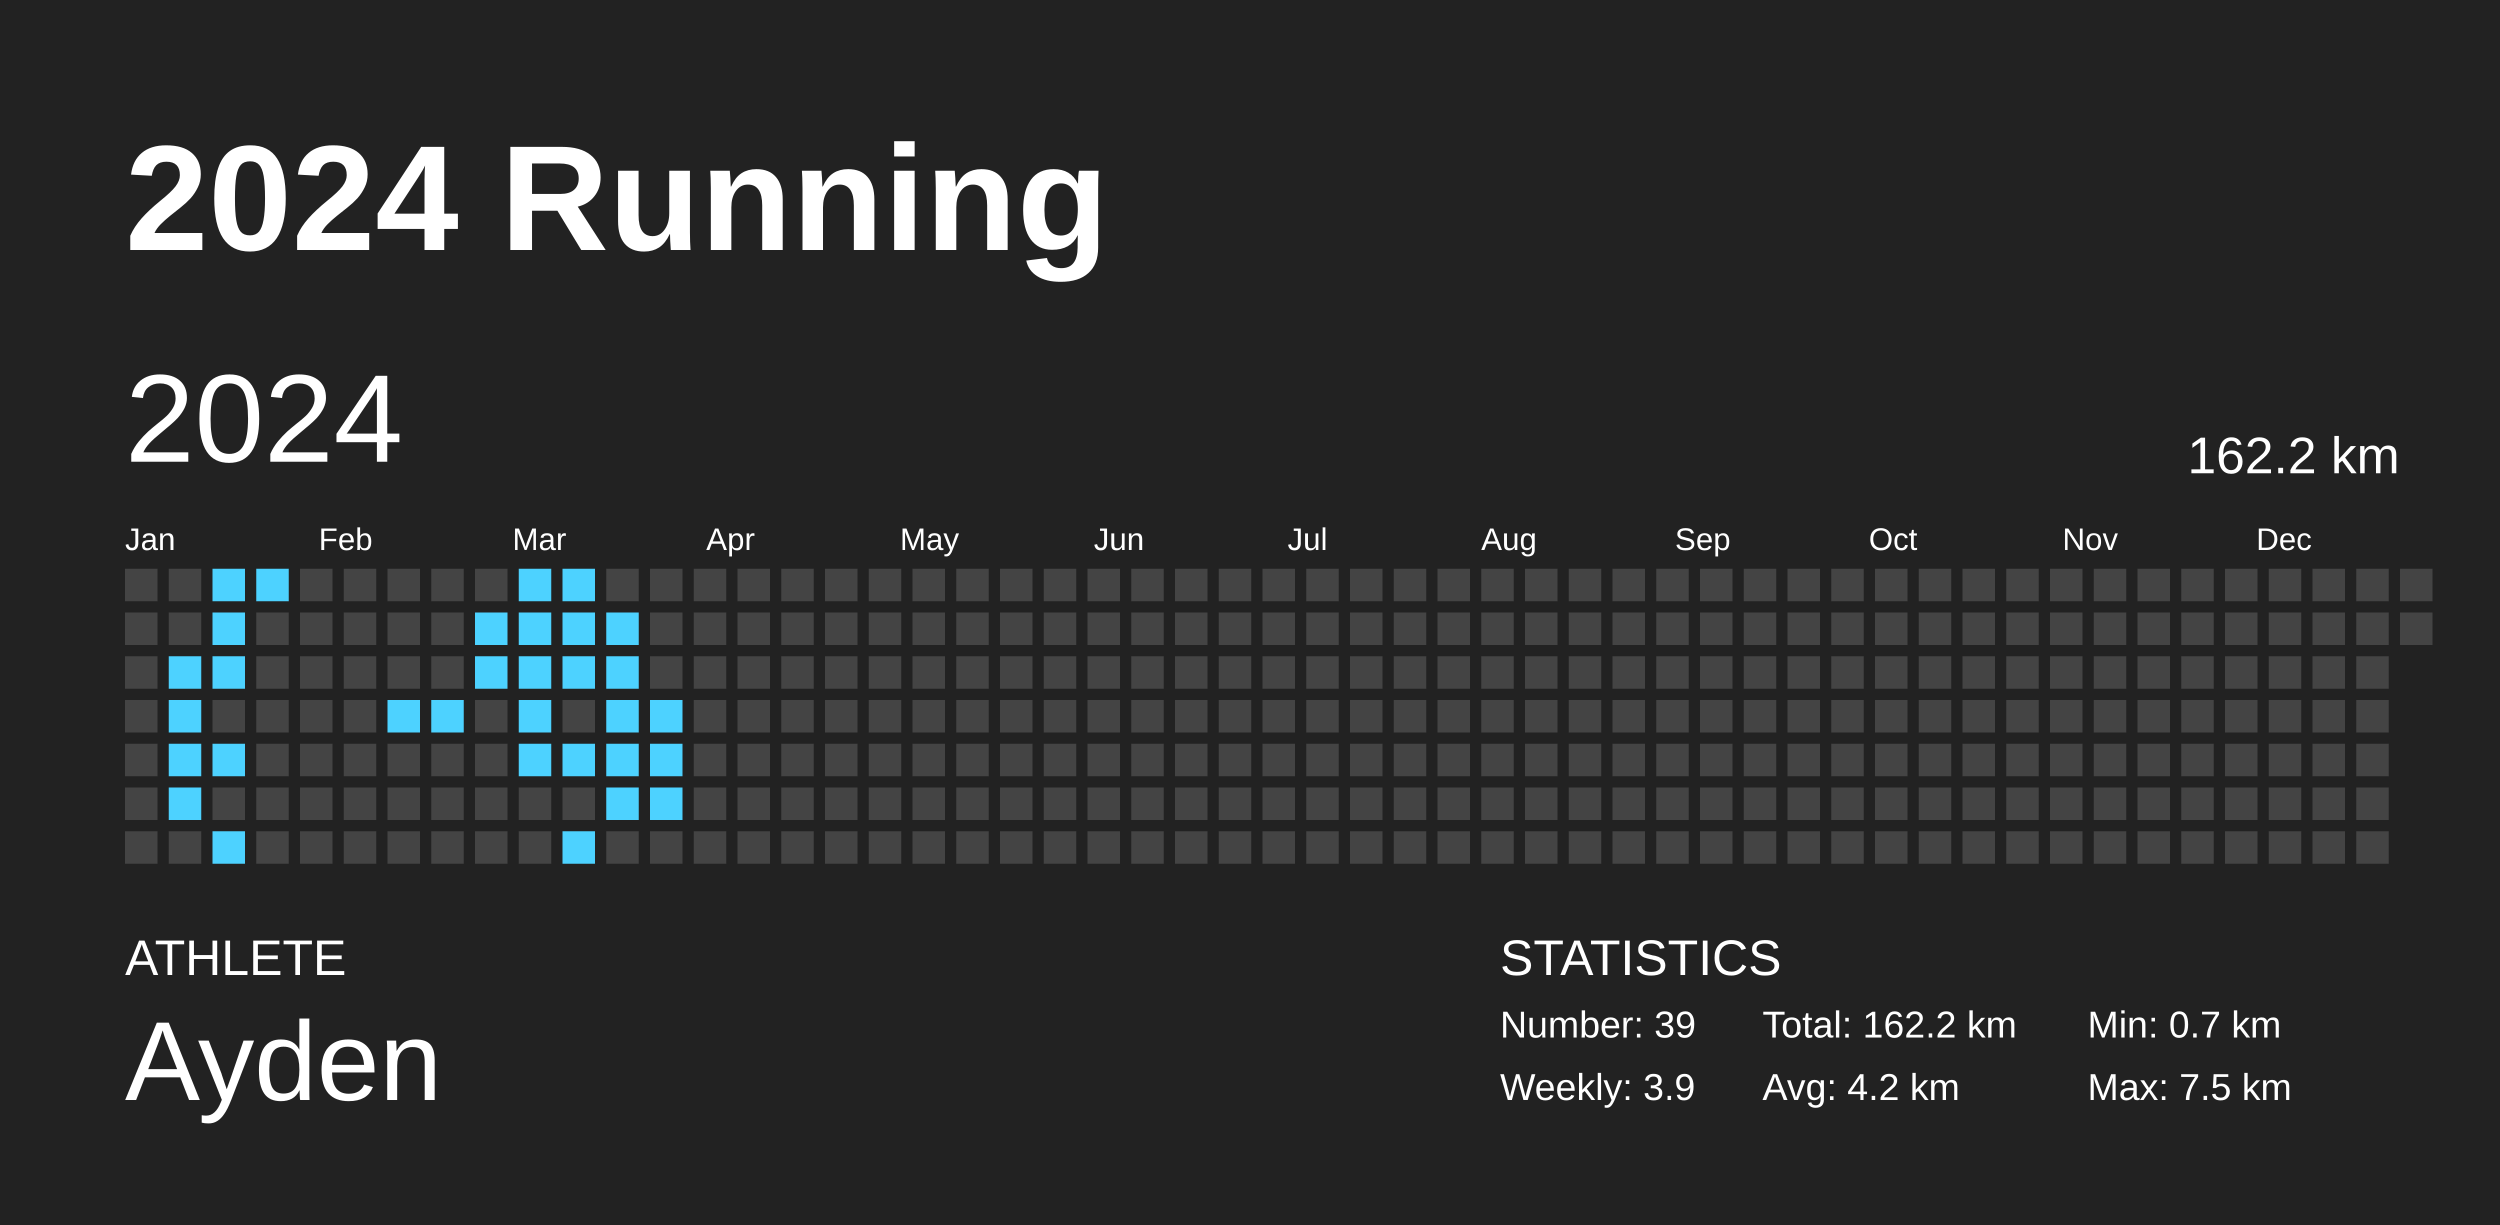
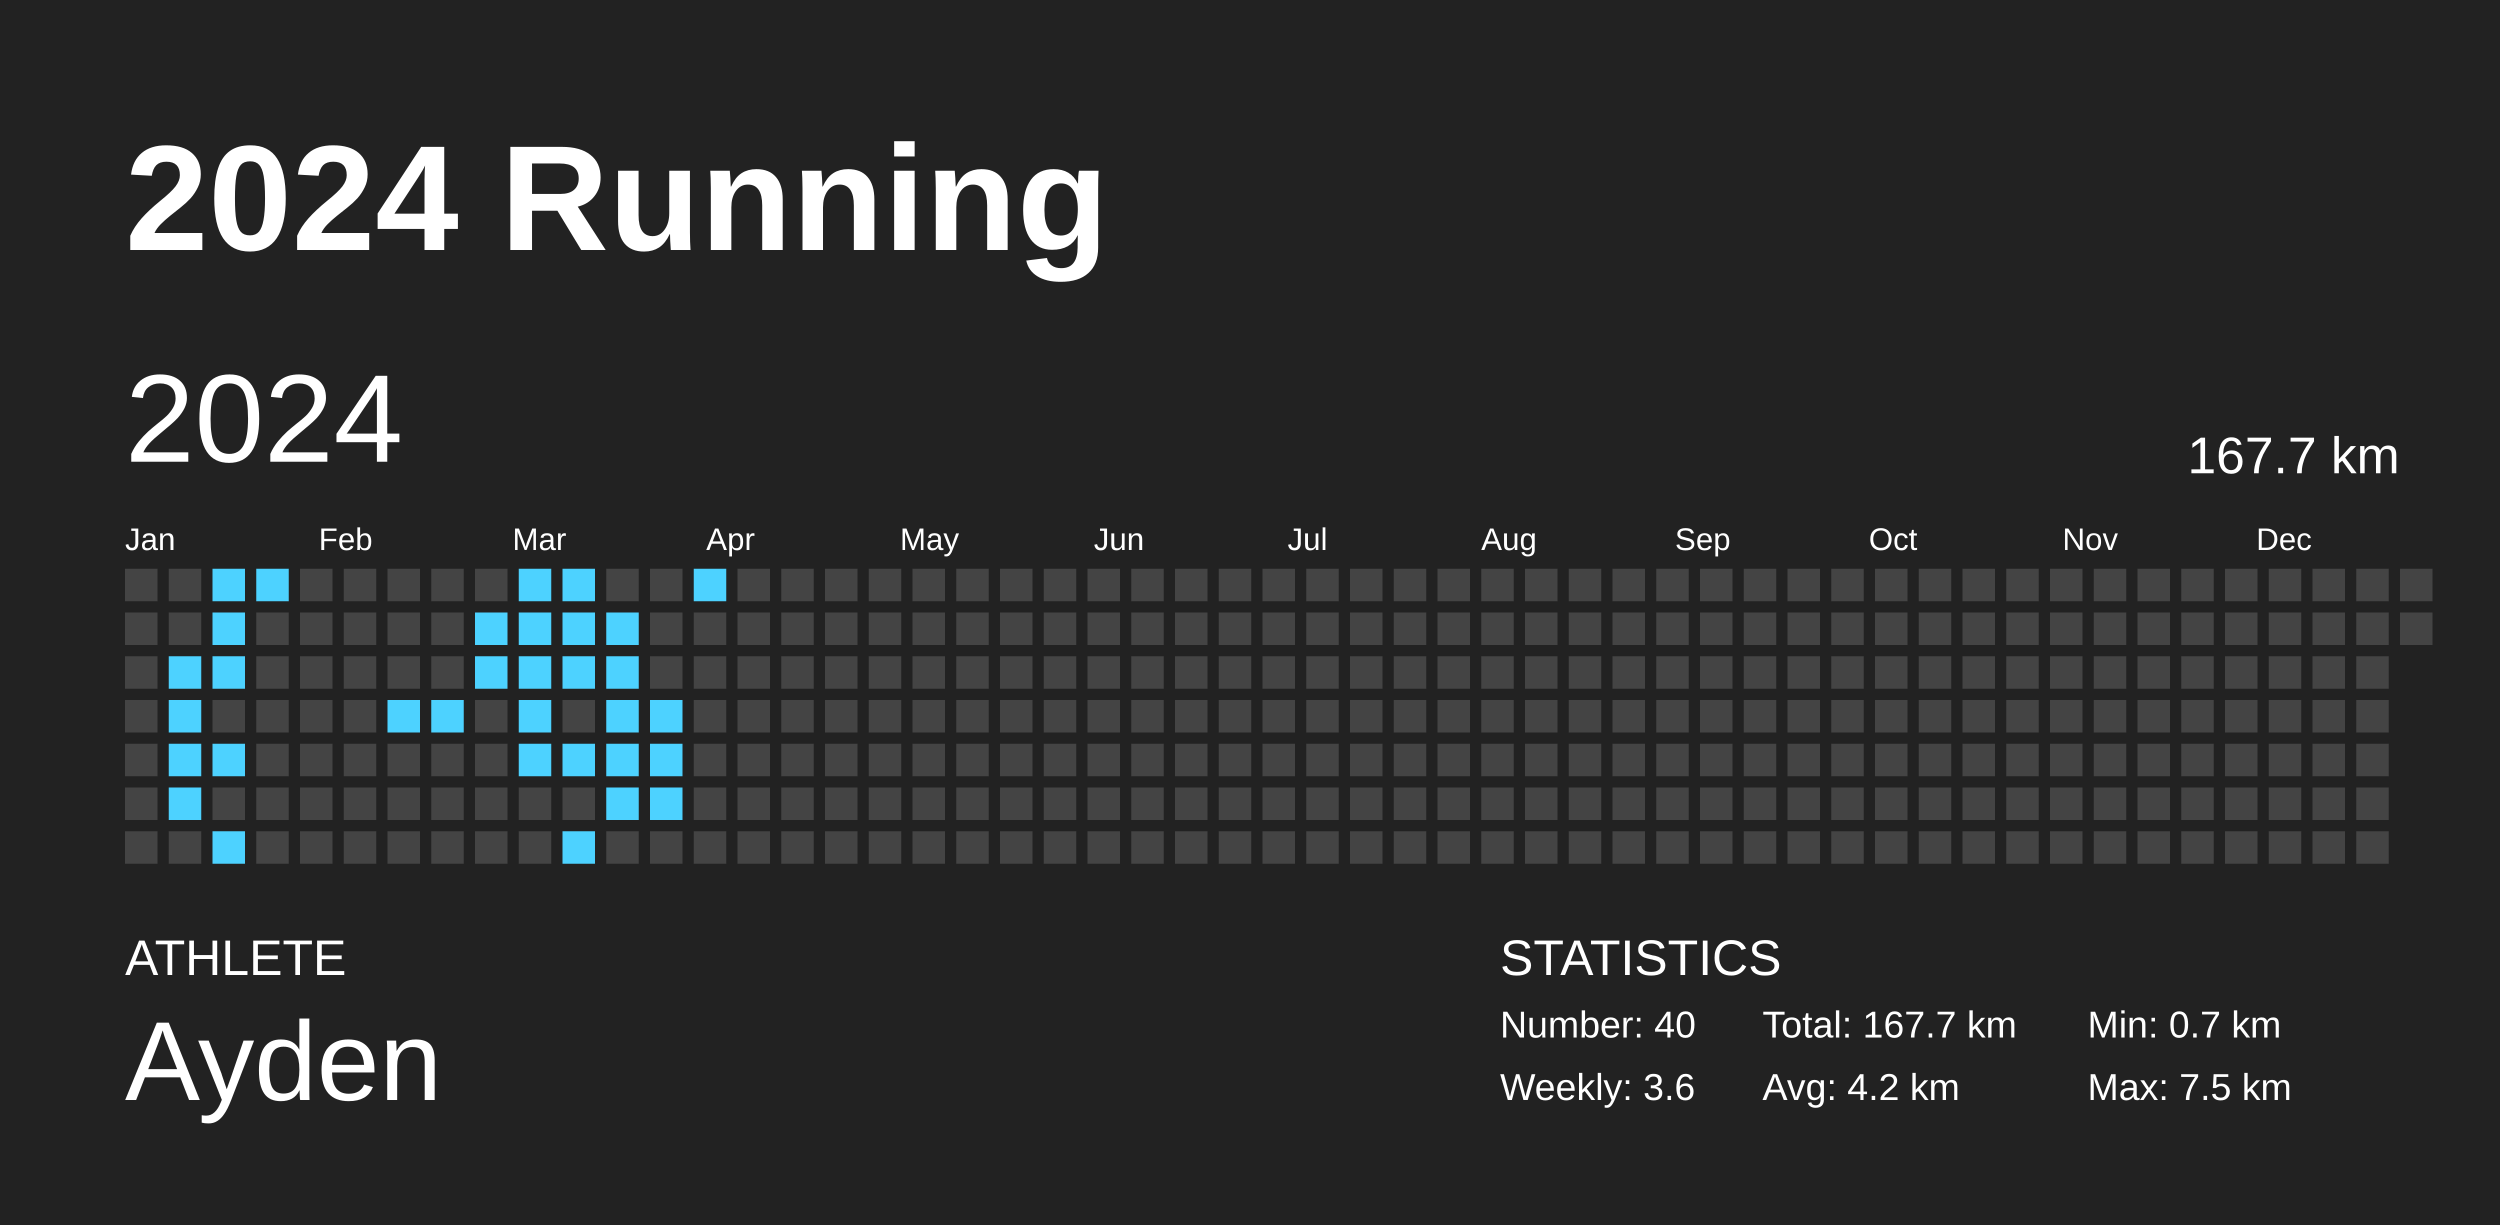
<svg xmlns="http://www.w3.org/2000/svg" baseProfile="full" height="98mm" version="1.1" viewBox="0,0,200,98" width="200mm">
  <defs />
  <rect fill="#222222" height="98" width="200" x="0" y="0" />
  <text fill="#FFFFFF" style="font-size:12px; font-family:Arial; font-weight:bold;" x="10" y="20">2024 Running</text>
  <text fill="#FFFFFF" style="font-size:4px; font-family:Arial" x="10" y="78">ATHLETE</text>
  <text fill="#FFFFFF" style="font-size:9px; font-family:Arial" x="10" y="88">Ayden</text>
  <text fill="#FFFFFF" style="font-size:4px; font-family:Arial" x="120" y="78">STATISTICS</text>
-   <text fill="#FFFFFF" style="font-size:3px; font-family:Arial" x="120" y="83">Number: 39</text>
-   <text fill="#FFFFFF" style="font-size:3px; font-family:Arial" x="120" y="88">Weekly: 3.9</text>
-   <text fill="#FFFFFF" style="font-size:3px; font-family:Arial" x="141" y="83">Total: 162.2 km</text>
+   <text fill="#FFFFFF" style="font-size:3px; font-family:Arial" x="120" y="83">Number: 40</text>
+   <text fill="#FFFFFF" style="font-size:3px; font-family:Arial" x="120" y="88">Weekly: 3.6</text>
+   <text fill="#FFFFFF" style="font-size:3px; font-family:Arial" x="141" y="83">Total: 167.7 km</text>
  <text fill="#FFFFFF" style="font-size:3px; font-family:Arial" x="141" y="88">Avg: 4.2 km</text>
  <text fill="#FFFFFF" style="font-size:3px; font-family:Arial" x="167" y="83">Min: 0.7 km</text>
  <text fill="#FFFFFF" style="font-size:3px; font-family:Arial" x="167" y="88">Max: 7.5 km</text>
  <text dominant-baseline="hanging" fill="#FFFFFF" style="font-size:10.0px; font-family:Arial;" x="10" y="30">2024</text>
-   <text dominant-baseline="hanging" fill="#FFFFFF" style="font-size:4.125px; font-family:Arial;" x="175" y="35">162.2 km</text>
+   <text dominant-baseline="hanging" fill="#FFFFFF" style="font-size:4.125px; font-family:Arial;" x="175" y="35">167.7 km</text>
  <text fill="#FFFFFF" style="font-size:2.5px; font-family:Arial" x="10.0" y="44">Jan</text>
  <text fill="#FFFFFF" style="font-size:2.5px; font-family:Arial" x="25.5" y="44">Feb</text>
  <text fill="#FFFFFF" style="font-size:2.5px; font-family:Arial" x="41.0" y="44">Mar</text>
  <text fill="#FFFFFF" style="font-size:2.5px; font-family:Arial" x="56.5" y="44">Apr</text>
  <text fill="#FFFFFF" style="font-size:2.5px; font-family:Arial" x="72.0" y="44">May</text>
  <text fill="#FFFFFF" style="font-size:2.5px; font-family:Arial" x="87.5" y="44">Jun</text>
  <text fill="#FFFFFF" style="font-size:2.5px; font-family:Arial" x="103.0" y="44">Jul</text>
  <text fill="#FFFFFF" style="font-size:2.5px; font-family:Arial" x="118.5" y="44">Aug</text>
  <text fill="#FFFFFF" style="font-size:2.5px; font-family:Arial" x="134.0" y="44">Sep</text>
  <text fill="#FFFFFF" style="font-size:2.5px; font-family:Arial" x="149.5" y="44">Oct</text>
  <text fill="#FFFFFF" style="font-size:2.5px; font-family:Arial" x="165.0" y="44">Nov</text>
  <text fill="#FFFFFF" style="font-size:2.5px; font-family:Arial" x="180.5" y="44">Dec</text>
  <rect fill="#444444" height="2.6" width="2.6" x="10.0" y="45.5" />
  <rect fill="#444444" height="2.6" width="2.6" x="10.0" y="49.0" />
  <rect fill="#444444" height="2.6" width="2.6" x="10.0" y="52.5" />
  <rect fill="#444444" height="2.6" width="2.6" x="10.0" y="56.0" />
  <rect fill="#444444" height="2.6" width="2.6" x="10.0" y="59.5" />
  <rect fill="#444444" height="2.6" width="2.6" x="10.0" y="63.0" />
  <rect fill="#444444" height="2.6" width="2.6" x="10.0" y="66.5" />
  <rect fill="#444444" height="2.6" width="2.6" x="13.5" y="45.5" />
  <rect fill="#444444" height="2.6" width="2.6" x="13.5" y="49.0" />
  <rect fill="#4dd2ff" height="2.6" width="2.6" x="13.5" y="52.5" />
  <rect fill="#4dd2ff" height="2.6" width="2.6" x="13.5" y="56.0" />
  <rect fill="#4dd2ff" height="2.6" width="2.6" x="13.5" y="59.5" />
  <rect fill="#4dd2ff" height="2.6" width="2.6" x="13.5" y="63.0" />
  <rect fill="#444444" height="2.6" width="2.6" x="13.5" y="66.5" />
  <rect fill="#4dd2ff" height="2.6" width="2.6" x="17.0" y="45.5" />
  <rect fill="#4dd2ff" height="2.6" width="2.6" x="17.0" y="49.0" />
  <rect fill="#4dd2ff" height="2.6" width="2.6" x="17.0" y="52.5" />
  <rect fill="#444444" height="2.6" width="2.6" x="17.0" y="56.0" />
  <rect fill="#4dd2ff" height="2.6" width="2.6" x="17.0" y="59.5" />
  <rect fill="#444444" height="2.6" width="2.6" x="17.0" y="63.0" />
  <rect fill="#4dd2ff" height="2.6" width="2.6" x="17.0" y="66.5" />
  <rect fill="#4dd2ff" height="2.6" width="2.6" x="20.5" y="45.5" />
  <rect fill="#444444" height="2.6" width="2.6" x="20.5" y="49.0" />
  <rect fill="#444444" height="2.6" width="2.6" x="20.5" y="52.5" />
  <rect fill="#444444" height="2.6" width="2.6" x="20.5" y="56.0" />
  <rect fill="#444444" height="2.6" width="2.6" x="20.5" y="59.5" />
  <rect fill="#444444" height="2.6" width="2.6" x="20.5" y="63.0" />
  <rect fill="#444444" height="2.6" width="2.6" x="20.5" y="66.5" />
  <rect fill="#444444" height="2.6" width="2.6" x="24.0" y="45.5" />
  <rect fill="#444444" height="2.6" width="2.6" x="24.0" y="49.0" />
  <rect fill="#444444" height="2.6" width="2.6" x="24.0" y="52.5" />
  <rect fill="#444444" height="2.6" width="2.6" x="24.0" y="56.0" />
  <rect fill="#444444" height="2.6" width="2.6" x="24.0" y="59.5" />
  <rect fill="#444444" height="2.6" width="2.6" x="24.0" y="63.0" />
  <rect fill="#444444" height="2.6" width="2.6" x="24.0" y="66.5" />
  <rect fill="#444444" height="2.6" width="2.6" x="27.5" y="45.5" />
  <rect fill="#444444" height="2.6" width="2.6" x="27.5" y="49.0" />
  <rect fill="#444444" height="2.6" width="2.6" x="27.5" y="52.5" />
  <rect fill="#444444" height="2.6" width="2.6" x="27.5" y="56.0" />
  <rect fill="#444444" height="2.6" width="2.6" x="27.5" y="59.5" />
  <rect fill="#444444" height="2.6" width="2.6" x="27.5" y="63.0" />
  <rect fill="#444444" height="2.6" width="2.6" x="27.5" y="66.5" />
  <rect fill="#444444" height="2.6" width="2.6" x="31.0" y="45.5" />
  <rect fill="#444444" height="2.6" width="2.6" x="31.0" y="49.0" />
  <rect fill="#444444" height="2.6" width="2.6" x="31.0" y="52.5" />
  <rect fill="#4dd2ff" height="2.6" width="2.6" x="31.0" y="56.0" />
  <rect fill="#444444" height="2.6" width="2.6" x="31.0" y="59.5" />
  <rect fill="#444444" height="2.6" width="2.6" x="31.0" y="63.0" />
  <rect fill="#444444" height="2.6" width="2.6" x="31.0" y="66.5" />
  <rect fill="#444444" height="2.6" width="2.6" x="34.5" y="45.5" />
  <rect fill="#444444" height="2.6" width="2.6" x="34.5" y="49.0" />
  <rect fill="#444444" height="2.6" width="2.6" x="34.5" y="52.5" />
  <rect fill="#4dd2ff" height="2.6" width="2.6" x="34.5" y="56.0" />
  <rect fill="#444444" height="2.6" width="2.6" x="34.5" y="59.5" />
  <rect fill="#444444" height="2.6" width="2.6" x="34.5" y="63.0" />
  <rect fill="#444444" height="2.6" width="2.6" x="34.5" y="66.5" />
  <rect fill="#444444" height="2.6" width="2.6" x="38.0" y="45.5" />
  <rect fill="#4dd2ff" height="2.6" width="2.6" x="38.0" y="49.0" />
  <rect fill="#4dd2ff" height="2.6" width="2.6" x="38.0" y="52.5" />
  <rect fill="#444444" height="2.6" width="2.6" x="38.0" y="56.0" />
  <rect fill="#444444" height="2.6" width="2.6" x="38.0" y="59.5" />
  <rect fill="#444444" height="2.6" width="2.6" x="38.0" y="63.0" />
  <rect fill="#444444" height="2.6" width="2.6" x="38.0" y="66.5" />
  <rect fill="#4dd2ff" height="2.6" width="2.6" x="41.5" y="45.5" />
  <rect fill="#4dd2ff" height="2.6" width="2.6" x="41.5" y="49.0" />
  <rect fill="#4dd2ff" height="2.6" width="2.6" x="41.5" y="52.5" />
  <rect fill="#4dd2ff" height="2.6" width="2.6" x="41.5" y="56.0" />
  <rect fill="#4dd2ff" height="2.6" width="2.6" x="41.5" y="59.5" />
  <rect fill="#444444" height="2.6" width="2.6" x="41.5" y="63.0" />
  <rect fill="#444444" height="2.6" width="2.6" x="41.5" y="66.5" />
  <rect fill="#4dd2ff" height="2.6" width="2.6" x="45.0" y="45.5" />
  <rect fill="#4dd2ff" height="2.6" width="2.6" x="45.0" y="49.0" />
  <rect fill="#4dd2ff" height="2.6" width="2.6" x="45.0" y="52.5" />
  <rect fill="#444444" height="2.6" width="2.6" x="45.0" y="56.0" />
  <rect fill="#4dd2ff" height="2.6" width="2.6" x="45.0" y="59.5" />
  <rect fill="#444444" height="2.6" width="2.6" x="45.0" y="63.0" />
  <rect fill="#4dd2ff" height="2.6" width="2.6" x="45.0" y="66.5" />
  <rect fill="#444444" height="2.6" width="2.6" x="48.5" y="45.5" />
  <rect fill="#4dd2ff" height="2.6" width="2.6" x="48.5" y="49.0" />
  <rect fill="#4dd2ff" height="2.6" width="2.6" x="48.5" y="52.5" />
  <rect fill="#4dd2ff" height="2.6" width="2.6" x="48.5" y="56.0" />
  <rect fill="#4dd2ff" height="2.6" width="2.6" x="48.5" y="59.5" />
  <rect fill="#4dd2ff" height="2.6" width="2.6" x="48.5" y="63.0" />
  <rect fill="#444444" height="2.6" width="2.6" x="48.5" y="66.5" />
  <rect fill="#444444" height="2.6" width="2.6" x="52.0" y="45.5" />
  <rect fill="#444444" height="2.6" width="2.6" x="52.0" y="49.0" />
  <rect fill="#444444" height="2.6" width="2.6" x="52.0" y="52.5" />
  <rect fill="#4dd2ff" height="2.6" width="2.6" x="52.0" y="56.0" />
  <rect fill="#4dd2ff" height="2.6" width="2.6" x="52.0" y="59.5" />
  <rect fill="#4dd2ff" height="2.6" width="2.6" x="52.0" y="63.0" />
  <rect fill="#444444" height="2.6" width="2.6" x="52.0" y="66.5" />
-   <rect fill="#444444" height="2.6" width="2.6" x="55.5" y="45.5" />
+   <rect fill="#4dd2ff" height="2.6" width="2.6" x="55.5" y="45.5" />
  <rect fill="#444444" height="2.6" width="2.6" x="55.5" y="49.0" />
  <rect fill="#444444" height="2.6" width="2.6" x="55.5" y="52.5" />
  <rect fill="#444444" height="2.6" width="2.6" x="55.5" y="56.0" />
  <rect fill="#444444" height="2.6" width="2.6" x="55.5" y="59.5" />
  <rect fill="#444444" height="2.6" width="2.6" x="55.5" y="63.0" />
  <rect fill="#444444" height="2.6" width="2.6" x="55.5" y="66.5" />
  <rect fill="#444444" height="2.6" width="2.6" x="59.0" y="45.5" />
  <rect fill="#444444" height="2.6" width="2.6" x="59.0" y="49.0" />
  <rect fill="#444444" height="2.6" width="2.6" x="59.0" y="52.5" />
  <rect fill="#444444" height="2.6" width="2.6" x="59.0" y="56.0" />
  <rect fill="#444444" height="2.6" width="2.6" x="59.0" y="59.5" />
  <rect fill="#444444" height="2.6" width="2.6" x="59.0" y="63.0" />
  <rect fill="#444444" height="2.6" width="2.6" x="59.0" y="66.5" />
  <rect fill="#444444" height="2.6" width="2.6" x="62.5" y="45.5" />
  <rect fill="#444444" height="2.6" width="2.6" x="62.5" y="49.0" />
  <rect fill="#444444" height="2.6" width="2.6" x="62.5" y="52.5" />
  <rect fill="#444444" height="2.6" width="2.6" x="62.5" y="56.0" />
  <rect fill="#444444" height="2.6" width="2.6" x="62.5" y="59.5" />
  <rect fill="#444444" height="2.6" width="2.6" x="62.5" y="63.0" />
  <rect fill="#444444" height="2.6" width="2.6" x="62.5" y="66.5" />
  <rect fill="#444444" height="2.6" width="2.6" x="66.0" y="45.5" />
  <rect fill="#444444" height="2.6" width="2.6" x="66.0" y="49.0" />
  <rect fill="#444444" height="2.6" width="2.6" x="66.0" y="52.5" />
  <rect fill="#444444" height="2.6" width="2.6" x="66.0" y="56.0" />
  <rect fill="#444444" height="2.6" width="2.6" x="66.0" y="59.5" />
  <rect fill="#444444" height="2.6" width="2.6" x="66.0" y="63.0" />
  <rect fill="#444444" height="2.6" width="2.6" x="66.0" y="66.5" />
  <rect fill="#444444" height="2.6" width="2.6" x="69.5" y="45.5" />
  <rect fill="#444444" height="2.6" width="2.6" x="69.5" y="49.0" />
  <rect fill="#444444" height="2.6" width="2.6" x="69.5" y="52.5" />
  <rect fill="#444444" height="2.6" width="2.6" x="69.5" y="56.0" />
  <rect fill="#444444" height="2.6" width="2.6" x="69.5" y="59.5" />
  <rect fill="#444444" height="2.6" width="2.6" x="69.5" y="63.0" />
  <rect fill="#444444" height="2.6" width="2.6" x="69.5" y="66.5" />
  <rect fill="#444444" height="2.6" width="2.6" x="73.0" y="45.5" />
  <rect fill="#444444" height="2.6" width="2.6" x="73.0" y="49.0" />
  <rect fill="#444444" height="2.6" width="2.6" x="73.0" y="52.5" />
  <rect fill="#444444" height="2.6" width="2.6" x="73.0" y="56.0" />
  <rect fill="#444444" height="2.6" width="2.6" x="73.0" y="59.5" />
  <rect fill="#444444" height="2.6" width="2.6" x="73.0" y="63.0" />
  <rect fill="#444444" height="2.6" width="2.6" x="73.0" y="66.5" />
  <rect fill="#444444" height="2.6" width="2.6" x="76.5" y="45.5" />
  <rect fill="#444444" height="2.6" width="2.6" x="76.5" y="49.0" />
  <rect fill="#444444" height="2.6" width="2.6" x="76.5" y="52.5" />
  <rect fill="#444444" height="2.6" width="2.6" x="76.5" y="56.0" />
  <rect fill="#444444" height="2.6" width="2.6" x="76.5" y="59.5" />
  <rect fill="#444444" height="2.6" width="2.6" x="76.5" y="63.0" />
  <rect fill="#444444" height="2.6" width="2.6" x="76.5" y="66.5" />
  <rect fill="#444444" height="2.6" width="2.6" x="80.0" y="45.5" />
  <rect fill="#444444" height="2.6" width="2.6" x="80.0" y="49.0" />
  <rect fill="#444444" height="2.6" width="2.6" x="80.0" y="52.5" />
  <rect fill="#444444" height="2.6" width="2.6" x="80.0" y="56.0" />
  <rect fill="#444444" height="2.6" width="2.6" x="80.0" y="59.5" />
  <rect fill="#444444" height="2.6" width="2.6" x="80.0" y="63.0" />
  <rect fill="#444444" height="2.6" width="2.6" x="80.0" y="66.5" />
  <rect fill="#444444" height="2.6" width="2.6" x="83.5" y="45.5" />
  <rect fill="#444444" height="2.6" width="2.6" x="83.5" y="49.0" />
  <rect fill="#444444" height="2.6" width="2.6" x="83.5" y="52.5" />
  <rect fill="#444444" height="2.6" width="2.6" x="83.5" y="56.0" />
  <rect fill="#444444" height="2.6" width="2.6" x="83.5" y="59.5" />
  <rect fill="#444444" height="2.6" width="2.6" x="83.5" y="63.0" />
  <rect fill="#444444" height="2.6" width="2.6" x="83.5" y="66.5" />
  <rect fill="#444444" height="2.6" width="2.6" x="87.0" y="45.5" />
  <rect fill="#444444" height="2.6" width="2.6" x="87.0" y="49.0" />
  <rect fill="#444444" height="2.6" width="2.6" x="87.0" y="52.5" />
  <rect fill="#444444" height="2.6" width="2.6" x="87.0" y="56.0" />
  <rect fill="#444444" height="2.6" width="2.6" x="87.0" y="59.5" />
  <rect fill="#444444" height="2.6" width="2.6" x="87.0" y="63.0" />
  <rect fill="#444444" height="2.6" width="2.6" x="87.0" y="66.5" />
  <rect fill="#444444" height="2.6" width="2.6" x="90.5" y="45.5" />
  <rect fill="#444444" height="2.6" width="2.6" x="90.5" y="49.0" />
  <rect fill="#444444" height="2.6" width="2.6" x="90.5" y="52.5" />
  <rect fill="#444444" height="2.6" width="2.6" x="90.5" y="56.0" />
  <rect fill="#444444" height="2.6" width="2.6" x="90.5" y="59.5" />
  <rect fill="#444444" height="2.6" width="2.6" x="90.5" y="63.0" />
  <rect fill="#444444" height="2.6" width="2.6" x="90.5" y="66.5" />
  <rect fill="#444444" height="2.6" width="2.6" x="94.0" y="45.5" />
  <rect fill="#444444" height="2.6" width="2.6" x="94.0" y="49.0" />
  <rect fill="#444444" height="2.6" width="2.6" x="94.0" y="52.5" />
  <rect fill="#444444" height="2.6" width="2.6" x="94.0" y="56.0" />
  <rect fill="#444444" height="2.6" width="2.6" x="94.0" y="59.5" />
  <rect fill="#444444" height="2.6" width="2.6" x="94.0" y="63.0" />
  <rect fill="#444444" height="2.6" width="2.6" x="94.0" y="66.5" />
  <rect fill="#444444" height="2.6" width="2.6" x="97.5" y="45.5" />
  <rect fill="#444444" height="2.6" width="2.6" x="97.5" y="49.0" />
  <rect fill="#444444" height="2.6" width="2.6" x="97.5" y="52.5" />
  <rect fill="#444444" height="2.6" width="2.6" x="97.5" y="56.0" />
  <rect fill="#444444" height="2.6" width="2.6" x="97.5" y="59.5" />
  <rect fill="#444444" height="2.6" width="2.6" x="97.5" y="63.0" />
  <rect fill="#444444" height="2.6" width="2.6" x="97.5" y="66.5" />
  <rect fill="#444444" height="2.6" width="2.6" x="101.0" y="45.5" />
  <rect fill="#444444" height="2.6" width="2.6" x="101.0" y="49.0" />
  <rect fill="#444444" height="2.6" width="2.6" x="101.0" y="52.5" />
  <rect fill="#444444" height="2.6" width="2.6" x="101.0" y="56.0" />
  <rect fill="#444444" height="2.6" width="2.6" x="101.0" y="59.5" />
  <rect fill="#444444" height="2.6" width="2.6" x="101.0" y="63.0" />
  <rect fill="#444444" height="2.6" width="2.6" x="101.0" y="66.5" />
  <rect fill="#444444" height="2.6" width="2.6" x="104.5" y="45.5" />
  <rect fill="#444444" height="2.6" width="2.6" x="104.5" y="49.0" />
  <rect fill="#444444" height="2.6" width="2.6" x="104.5" y="52.5" />
  <rect fill="#444444" height="2.6" width="2.6" x="104.5" y="56.0" />
  <rect fill="#444444" height="2.6" width="2.6" x="104.5" y="59.5" />
  <rect fill="#444444" height="2.6" width="2.6" x="104.5" y="63.0" />
  <rect fill="#444444" height="2.6" width="2.6" x="104.5" y="66.5" />
  <rect fill="#444444" height="2.6" width="2.6" x="108.0" y="45.5" />
  <rect fill="#444444" height="2.6" width="2.6" x="108.0" y="49.0" />
  <rect fill="#444444" height="2.6" width="2.6" x="108.0" y="52.5" />
  <rect fill="#444444" height="2.6" width="2.6" x="108.0" y="56.0" />
  <rect fill="#444444" height="2.6" width="2.6" x="108.0" y="59.5" />
  <rect fill="#444444" height="2.6" width="2.6" x="108.0" y="63.0" />
  <rect fill="#444444" height="2.6" width="2.6" x="108.0" y="66.5" />
  <rect fill="#444444" height="2.6" width="2.6" x="111.5" y="45.5" />
  <rect fill="#444444" height="2.6" width="2.6" x="111.5" y="49.0" />
  <rect fill="#444444" height="2.6" width="2.6" x="111.5" y="52.5" />
  <rect fill="#444444" height="2.6" width="2.6" x="111.5" y="56.0" />
  <rect fill="#444444" height="2.6" width="2.6" x="111.5" y="59.5" />
  <rect fill="#444444" height="2.6" width="2.6" x="111.5" y="63.0" />
  <rect fill="#444444" height="2.6" width="2.6" x="111.5" y="66.5" />
  <rect fill="#444444" height="2.6" width="2.6" x="115.0" y="45.5" />
  <rect fill="#444444" height="2.6" width="2.6" x="115.0" y="49.0" />
  <rect fill="#444444" height="2.6" width="2.6" x="115.0" y="52.5" />
  <rect fill="#444444" height="2.6" width="2.6" x="115.0" y="56.0" />
  <rect fill="#444444" height="2.6" width="2.6" x="115.0" y="59.5" />
  <rect fill="#444444" height="2.6" width="2.6" x="115.0" y="63.0" />
  <rect fill="#444444" height="2.6" width="2.6" x="115.0" y="66.5" />
  <rect fill="#444444" height="2.6" width="2.6" x="118.5" y="45.5" />
  <rect fill="#444444" height="2.6" width="2.6" x="118.5" y="49.0" />
  <rect fill="#444444" height="2.6" width="2.6" x="118.5" y="52.5" />
  <rect fill="#444444" height="2.6" width="2.6" x="118.5" y="56.0" />
  <rect fill="#444444" height="2.6" width="2.6" x="118.5" y="59.5" />
  <rect fill="#444444" height="2.6" width="2.6" x="118.5" y="63.0" />
  <rect fill="#444444" height="2.6" width="2.6" x="118.5" y="66.5" />
  <rect fill="#444444" height="2.6" width="2.6" x="122.0" y="45.5" />
  <rect fill="#444444" height="2.6" width="2.6" x="122.0" y="49.0" />
  <rect fill="#444444" height="2.6" width="2.6" x="122.0" y="52.5" />
  <rect fill="#444444" height="2.6" width="2.6" x="122.0" y="56.0" />
  <rect fill="#444444" height="2.6" width="2.6" x="122.0" y="59.5" />
  <rect fill="#444444" height="2.6" width="2.6" x="122.0" y="63.0" />
  <rect fill="#444444" height="2.6" width="2.6" x="122.0" y="66.5" />
  <rect fill="#444444" height="2.6" width="2.6" x="125.5" y="45.5" />
  <rect fill="#444444" height="2.6" width="2.6" x="125.5" y="49.0" />
  <rect fill="#444444" height="2.6" width="2.6" x="125.5" y="52.5" />
  <rect fill="#444444" height="2.6" width="2.6" x="125.5" y="56.0" />
  <rect fill="#444444" height="2.6" width="2.6" x="125.5" y="59.5" />
  <rect fill="#444444" height="2.6" width="2.6" x="125.5" y="63.0" />
  <rect fill="#444444" height="2.6" width="2.6" x="125.5" y="66.5" />
  <rect fill="#444444" height="2.6" width="2.6" x="129.0" y="45.5" />
  <rect fill="#444444" height="2.6" width="2.6" x="129.0" y="49.0" />
  <rect fill="#444444" height="2.6" width="2.6" x="129.0" y="52.5" />
  <rect fill="#444444" height="2.6" width="2.6" x="129.0" y="56.0" />
  <rect fill="#444444" height="2.6" width="2.6" x="129.0" y="59.5" />
  <rect fill="#444444" height="2.6" width="2.6" x="129.0" y="63.0" />
  <rect fill="#444444" height="2.6" width="2.6" x="129.0" y="66.5" />
  <rect fill="#444444" height="2.6" width="2.6" x="132.5" y="45.5" />
  <rect fill="#444444" height="2.6" width="2.6" x="132.5" y="49.0" />
  <rect fill="#444444" height="2.6" width="2.6" x="132.5" y="52.5" />
  <rect fill="#444444" height="2.6" width="2.6" x="132.5" y="56.0" />
  <rect fill="#444444" height="2.6" width="2.6" x="132.5" y="59.5" />
  <rect fill="#444444" height="2.6" width="2.6" x="132.5" y="63.0" />
  <rect fill="#444444" height="2.6" width="2.6" x="132.5" y="66.5" />
  <rect fill="#444444" height="2.6" width="2.6" x="136.0" y="45.5" />
  <rect fill="#444444" height="2.6" width="2.6" x="136.0" y="49.0" />
  <rect fill="#444444" height="2.6" width="2.6" x="136.0" y="52.5" />
  <rect fill="#444444" height="2.6" width="2.6" x="136.0" y="56.0" />
  <rect fill="#444444" height="2.6" width="2.6" x="136.0" y="59.5" />
  <rect fill="#444444" height="2.6" width="2.6" x="136.0" y="63.0" />
  <rect fill="#444444" height="2.6" width="2.6" x="136.0" y="66.5" />
  <rect fill="#444444" height="2.6" width="2.6" x="139.5" y="45.5" />
  <rect fill="#444444" height="2.6" width="2.6" x="139.5" y="49.0" />
  <rect fill="#444444" height="2.6" width="2.6" x="139.5" y="52.5" />
  <rect fill="#444444" height="2.6" width="2.6" x="139.5" y="56.0" />
  <rect fill="#444444" height="2.6" width="2.6" x="139.5" y="59.5" />
  <rect fill="#444444" height="2.6" width="2.6" x="139.5" y="63.0" />
  <rect fill="#444444" height="2.6" width="2.6" x="139.5" y="66.5" />
  <rect fill="#444444" height="2.6" width="2.6" x="143.0" y="45.5" />
  <rect fill="#444444" height="2.6" width="2.6" x="143.0" y="49.0" />
  <rect fill="#444444" height="2.6" width="2.6" x="143.0" y="52.5" />
  <rect fill="#444444" height="2.6" width="2.6" x="143.0" y="56.0" />
  <rect fill="#444444" height="2.6" width="2.6" x="143.0" y="59.5" />
  <rect fill="#444444" height="2.6" width="2.6" x="143.0" y="63.0" />
  <rect fill="#444444" height="2.6" width="2.6" x="143.0" y="66.5" />
  <rect fill="#444444" height="2.6" width="2.6" x="146.5" y="45.5" />
  <rect fill="#444444" height="2.6" width="2.6" x="146.5" y="49.0" />
  <rect fill="#444444" height="2.6" width="2.6" x="146.5" y="52.5" />
  <rect fill="#444444" height="2.6" width="2.6" x="146.5" y="56.0" />
  <rect fill="#444444" height="2.6" width="2.6" x="146.5" y="59.5" />
  <rect fill="#444444" height="2.6" width="2.6" x="146.5" y="63.0" />
  <rect fill="#444444" height="2.6" width="2.6" x="146.5" y="66.5" />
  <rect fill="#444444" height="2.6" width="2.6" x="150.0" y="45.5" />
  <rect fill="#444444" height="2.6" width="2.6" x="150.0" y="49.0" />
  <rect fill="#444444" height="2.6" width="2.6" x="150.0" y="52.5" />
  <rect fill="#444444" height="2.6" width="2.6" x="150.0" y="56.0" />
  <rect fill="#444444" height="2.6" width="2.6" x="150.0" y="59.5" />
  <rect fill="#444444" height="2.6" width="2.6" x="150.0" y="63.0" />
  <rect fill="#444444" height="2.6" width="2.6" x="150.0" y="66.5" />
  <rect fill="#444444" height="2.6" width="2.6" x="153.5" y="45.5" />
  <rect fill="#444444" height="2.6" width="2.6" x="153.5" y="49.0" />
  <rect fill="#444444" height="2.6" width="2.6" x="153.5" y="52.5" />
  <rect fill="#444444" height="2.6" width="2.6" x="153.5" y="56.0" />
  <rect fill="#444444" height="2.6" width="2.6" x="153.5" y="59.5" />
  <rect fill="#444444" height="2.6" width="2.6" x="153.5" y="63.0" />
  <rect fill="#444444" height="2.6" width="2.6" x="153.5" y="66.5" />
  <rect fill="#444444" height="2.6" width="2.6" x="157.0" y="45.5" />
  <rect fill="#444444" height="2.6" width="2.6" x="157.0" y="49.0" />
  <rect fill="#444444" height="2.6" width="2.6" x="157.0" y="52.5" />
  <rect fill="#444444" height="2.6" width="2.6" x="157.0" y="56.0" />
  <rect fill="#444444" height="2.6" width="2.6" x="157.0" y="59.5" />
  <rect fill="#444444" height="2.6" width="2.6" x="157.0" y="63.0" />
  <rect fill="#444444" height="2.6" width="2.6" x="157.0" y="66.5" />
  <rect fill="#444444" height="2.6" width="2.6" x="160.5" y="45.5" />
  <rect fill="#444444" height="2.6" width="2.6" x="160.5" y="49.0" />
  <rect fill="#444444" height="2.6" width="2.6" x="160.5" y="52.5" />
  <rect fill="#444444" height="2.6" width="2.6" x="160.5" y="56.0" />
  <rect fill="#444444" height="2.6" width="2.6" x="160.5" y="59.5" />
  <rect fill="#444444" height="2.6" width="2.6" x="160.5" y="63.0" />
  <rect fill="#444444" height="2.6" width="2.6" x="160.5" y="66.5" />
  <rect fill="#444444" height="2.6" width="2.6" x="164.0" y="45.5" />
  <rect fill="#444444" height="2.6" width="2.6" x="164.0" y="49.0" />
  <rect fill="#444444" height="2.6" width="2.6" x="164.0" y="52.5" />
  <rect fill="#444444" height="2.6" width="2.6" x="164.0" y="56.0" />
  <rect fill="#444444" height="2.6" width="2.6" x="164.0" y="59.5" />
  <rect fill="#444444" height="2.6" width="2.6" x="164.0" y="63.0" />
  <rect fill="#444444" height="2.6" width="2.6" x="164.0" y="66.5" />
  <rect fill="#444444" height="2.6" width="2.6" x="167.5" y="45.5" />
  <rect fill="#444444" height="2.6" width="2.6" x="167.5" y="49.0" />
  <rect fill="#444444" height="2.6" width="2.6" x="167.5" y="52.5" />
  <rect fill="#444444" height="2.6" width="2.6" x="167.5" y="56.0" />
  <rect fill="#444444" height="2.6" width="2.6" x="167.5" y="59.5" />
  <rect fill="#444444" height="2.6" width="2.6" x="167.5" y="63.0" />
  <rect fill="#444444" height="2.6" width="2.6" x="167.5" y="66.5" />
  <rect fill="#444444" height="2.6" width="2.6" x="171.0" y="45.5" />
  <rect fill="#444444" height="2.6" width="2.6" x="171.0" y="49.0" />
  <rect fill="#444444" height="2.6" width="2.6" x="171.0" y="52.5" />
  <rect fill="#444444" height="2.6" width="2.6" x="171.0" y="56.0" />
  <rect fill="#444444" height="2.6" width="2.6" x="171.0" y="59.5" />
  <rect fill="#444444" height="2.6" width="2.6" x="171.0" y="63.0" />
  <rect fill="#444444" height="2.6" width="2.6" x="171.0" y="66.5" />
  <rect fill="#444444" height="2.6" width="2.6" x="174.5" y="45.5" />
  <rect fill="#444444" height="2.6" width="2.6" x="174.5" y="49.0" />
  <rect fill="#444444" height="2.6" width="2.6" x="174.5" y="52.5" />
  <rect fill="#444444" height="2.6" width="2.6" x="174.5" y="56.0" />
  <rect fill="#444444" height="2.6" width="2.6" x="174.5" y="59.5" />
  <rect fill="#444444" height="2.6" width="2.6" x="174.5" y="63.0" />
  <rect fill="#444444" height="2.6" width="2.6" x="174.5" y="66.5" />
  <rect fill="#444444" height="2.6" width="2.6" x="178.0" y="45.5" />
  <rect fill="#444444" height="2.6" width="2.6" x="178.0" y="49.0" />
  <rect fill="#444444" height="2.6" width="2.6" x="178.0" y="52.5" />
  <rect fill="#444444" height="2.6" width="2.6" x="178.0" y="56.0" />
  <rect fill="#444444" height="2.6" width="2.6" x="178.0" y="59.5" />
  <rect fill="#444444" height="2.6" width="2.6" x="178.0" y="63.0" />
  <rect fill="#444444" height="2.6" width="2.6" x="178.0" y="66.5" />
  <rect fill="#444444" height="2.6" width="2.6" x="181.5" y="45.5" />
  <rect fill="#444444" height="2.6" width="2.6" x="181.5" y="49.0" />
  <rect fill="#444444" height="2.6" width="2.6" x="181.5" y="52.5" />
  <rect fill="#444444" height="2.6" width="2.6" x="181.5" y="56.0" />
  <rect fill="#444444" height="2.6" width="2.6" x="181.5" y="59.5" />
  <rect fill="#444444" height="2.6" width="2.6" x="181.5" y="63.0" />
  <rect fill="#444444" height="2.6" width="2.6" x="181.5" y="66.5" />
  <rect fill="#444444" height="2.6" width="2.6" x="185.0" y="45.5" />
  <rect fill="#444444" height="2.6" width="2.6" x="185.0" y="49.0" />
  <rect fill="#444444" height="2.6" width="2.6" x="185.0" y="52.5" />
  <rect fill="#444444" height="2.6" width="2.6" x="185.0" y="56.0" />
  <rect fill="#444444" height="2.6" width="2.6" x="185.0" y="59.5" />
  <rect fill="#444444" height="2.6" width="2.6" x="185.0" y="63.0" />
  <rect fill="#444444" height="2.6" width="2.6" x="185.0" y="66.5" />
  <rect fill="#444444" height="2.6" width="2.6" x="188.5" y="45.5" />
  <rect fill="#444444" height="2.6" width="2.6" x="188.5" y="49.0" />
  <rect fill="#444444" height="2.6" width="2.6" x="188.5" y="52.5" />
  <rect fill="#444444" height="2.6" width="2.6" x="188.5" y="56.0" />
  <rect fill="#444444" height="2.6" width="2.6" x="188.5" y="59.5" />
  <rect fill="#444444" height="2.6" width="2.6" x="188.5" y="63.0" />
  <rect fill="#444444" height="2.6" width="2.6" x="188.5" y="66.5" />
  <rect fill="#444444" height="2.6" width="2.6" x="192.0" y="45.5" />
  <rect fill="#444444" height="2.6" width="2.6" x="192.0" y="49.0" />
</svg>
